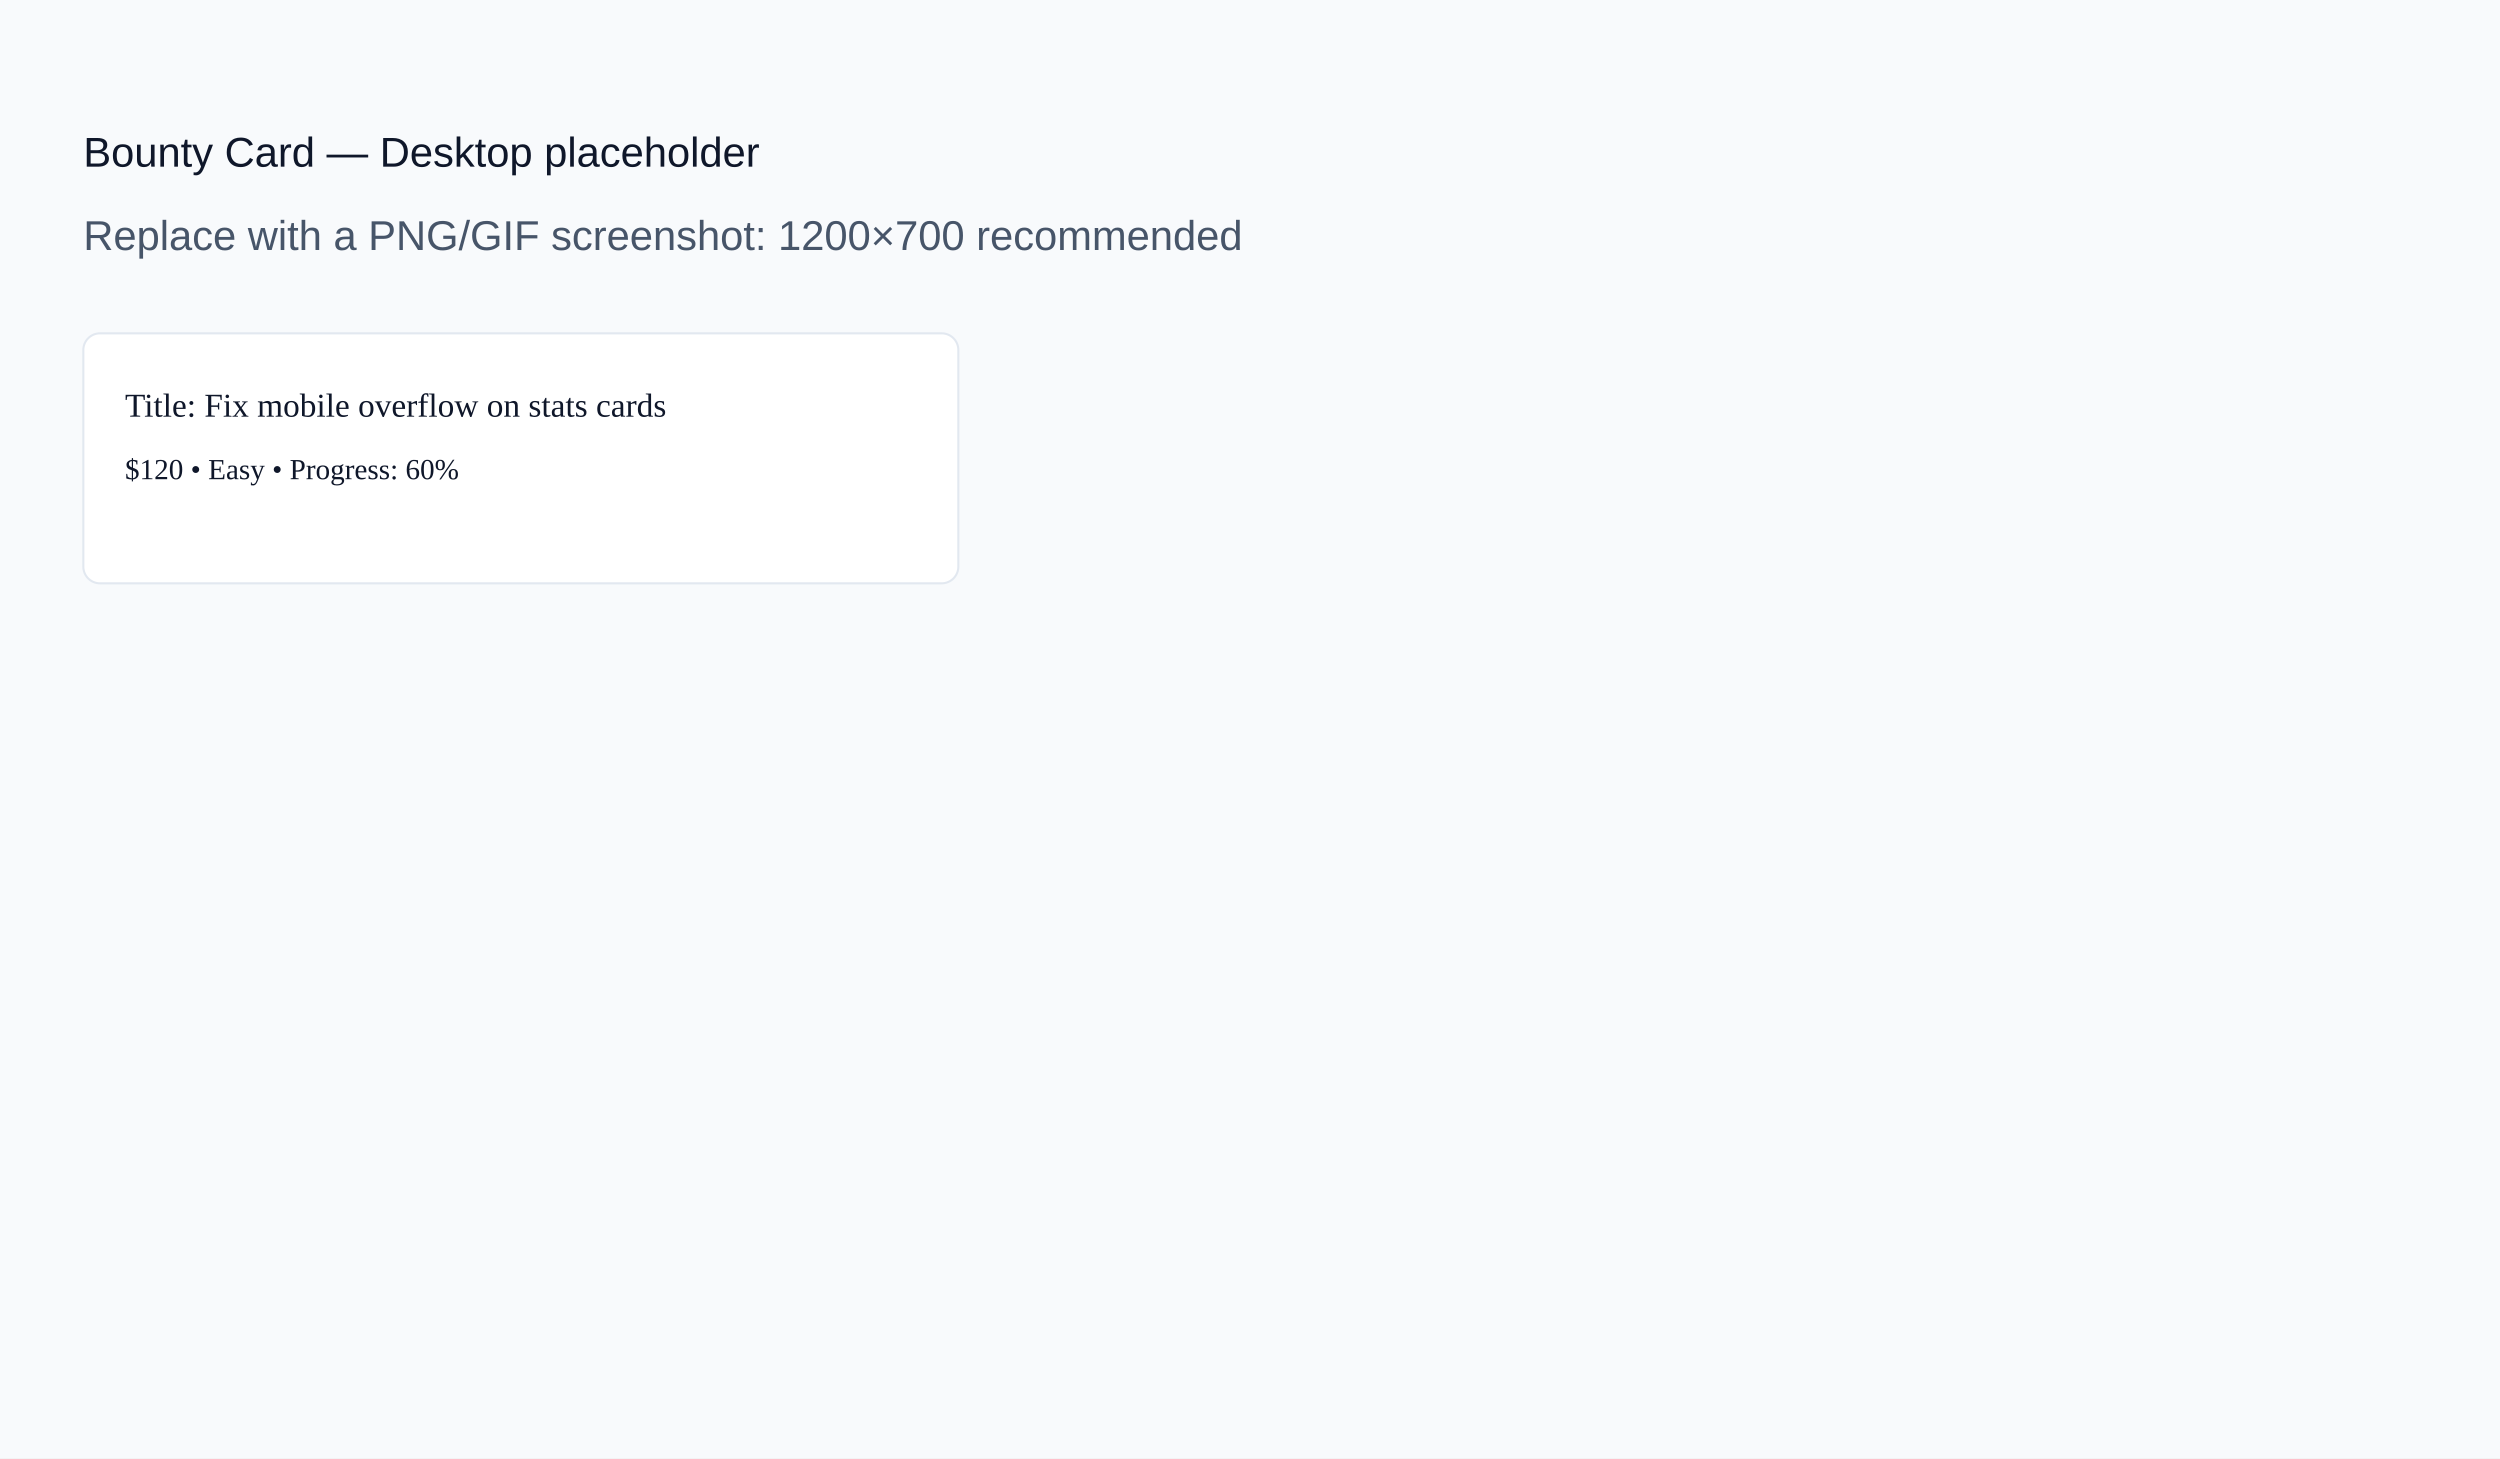
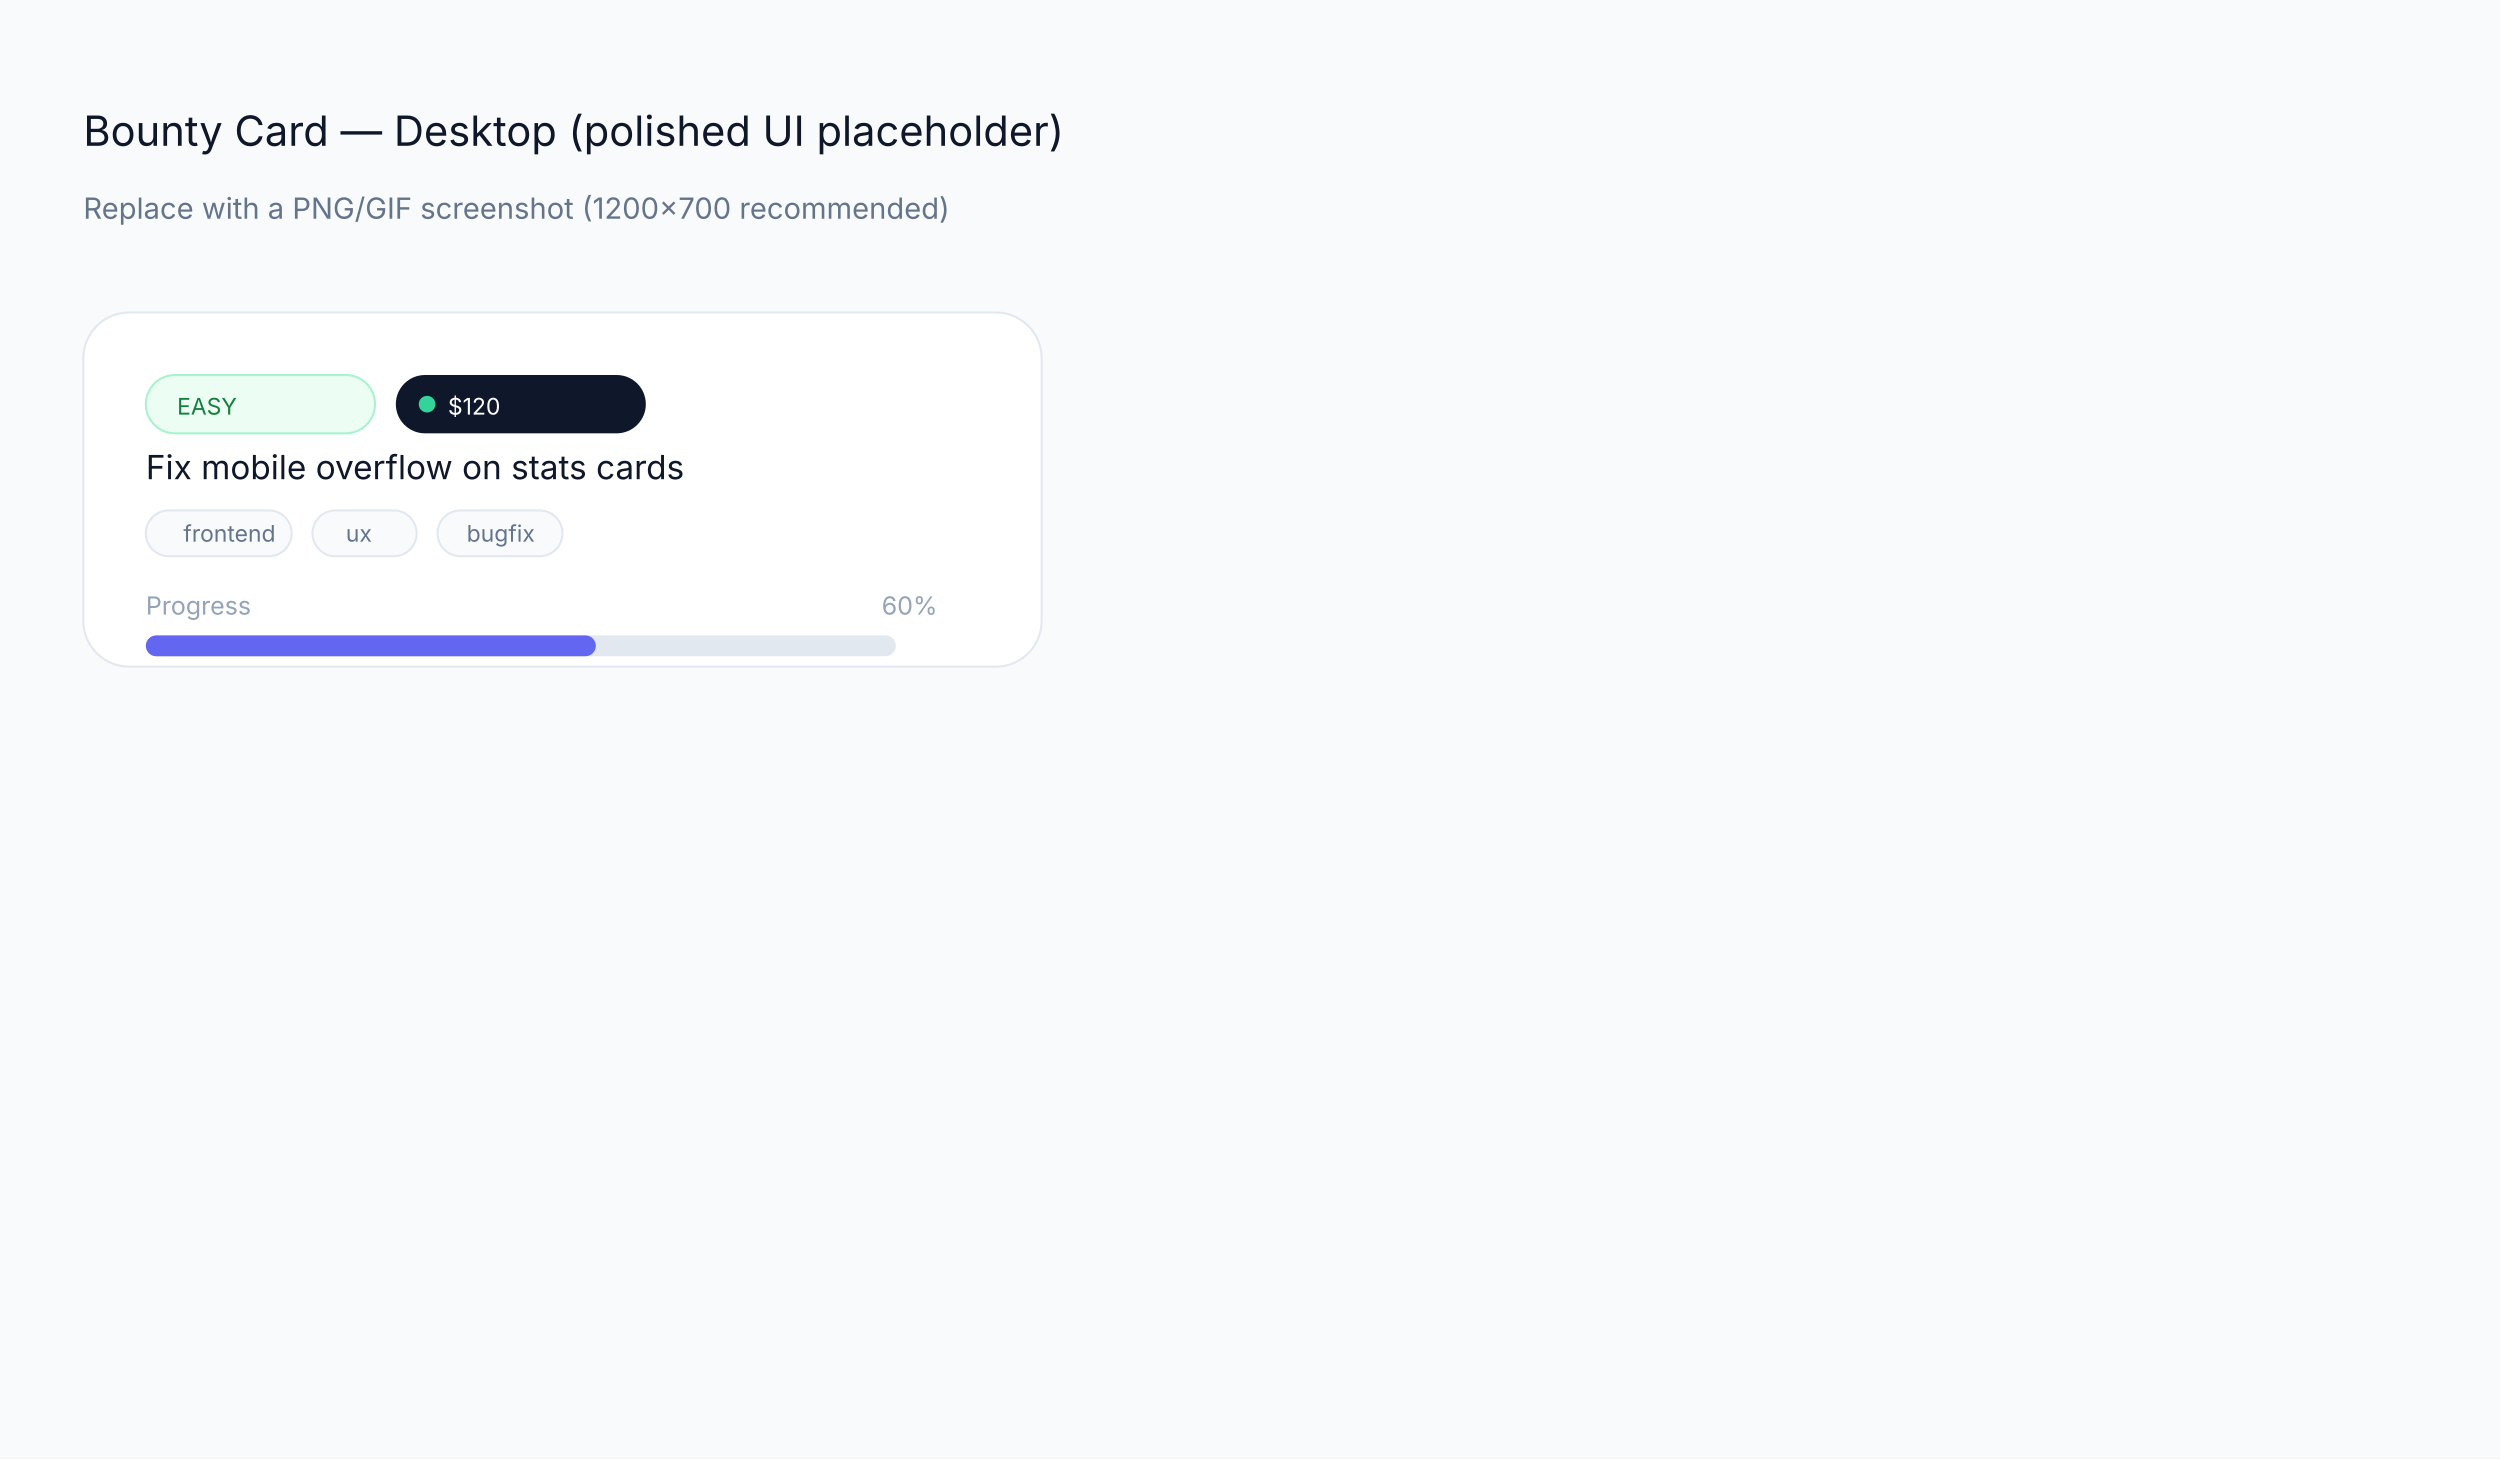
<svg xmlns="http://www.w3.org/2000/svg" width="1200" height="700" viewBox="0 0 1200 700">
  <rect width="100%" height="100%" fill="#f8fafc" />
-   <g fill="#0f172a" font-family="Arial, Helvetica, sans-serif" font-size="20">
-     <text x="40" y="80">Bounty Card — Desktop placeholder</text>
-     <text x="40" y="120" fill="#475569">Replace with a PNG/GIF screenshot: 1200×700 recommended</text>
+   <g font-family="Inter, Arial, sans-serif">
+     <text x="40" y="70" fill="#0f172a" font-size="20">Bounty Card — Desktop (polished UI placeholder)</text>
+     <text x="40" y="105" fill="#64748b" font-size="14">Replace with a PNG/GIF screenshot (1200×700 recommended)</text>
  </g>
-   <rect x="40" y="160" width="420" height="120" rx="8" fill="#ffffff" stroke="#e2e8f0" />
-   <text x="60" y="200" fill="#0f172a" font-size="16">Title: Fix mobile overflow on stats cards</text>
-   <text x="60" y="230" fill="#0f172a" font-size="14">$120 • Easy • Progress: 60%</text>
+   <rect x="40" y="150" width="460" height="170" rx="22" fill="#ffffff" stroke="#e2e8f0" />
+   <rect x="70" y="180" width="110" height="28" rx="14" fill="#ecfdf3" stroke="#a7f3d0" />
+   <text x="85" y="199" fill="#15803d" font-size="11" font-family="Inter, Arial, sans-serif">EASY</text>
+   <rect x="190" y="180" width="120" height="28" rx="14" fill="#0f172a" />
+   <circle cx="205" cy="194" r="4" fill="#34d399" />
+   <text x="215" y="199" fill="#ffffff" font-size="11" font-family="Inter, Arial, sans-serif">$120</text>
+   <text x="70" y="230" fill="#0f172a" font-size="16" font-family="Inter, Arial, sans-serif">Fix mobile overflow on stats cards</text>
+   <rect x="70" y="245" width="70" height="22" rx="11" fill="#f8fafc" stroke="#e2e8f0" />
+   <text x="88" y="260" fill="#64748b" font-size="11" font-family="Inter, Arial, sans-serif">frontend</text>
+   <rect x="150" y="245" width="50" height="22" rx="11" fill="#f8fafc" stroke="#e2e8f0" />
+   <text x="166" y="260" fill="#64748b" font-size="11" font-family="Inter, Arial, sans-serif">ux</text>
+   <rect x="210" y="245" width="60" height="22" rx="11" fill="#f8fafc" stroke="#e2e8f0" />
+   <text x="224" y="260" fill="#64748b" font-size="11" font-family="Inter, Arial, sans-serif">bugfix</text>
+   <text x="70" y="295" fill="#94a3b8" font-size="12" font-family="Inter, Arial, sans-serif">Progress</text>
+   <text x="450" y="295" fill="#94a3b8" font-size="12" font-family="Inter, Arial, sans-serif" text-anchor="end">60%</text>
+   <rect x="70" y="305" width="360" height="10" rx="5" fill="#e2e8f0" />
+   <rect x="70" y="305" width="216" height="10" rx="5" fill="#6366f1" />
</svg>
